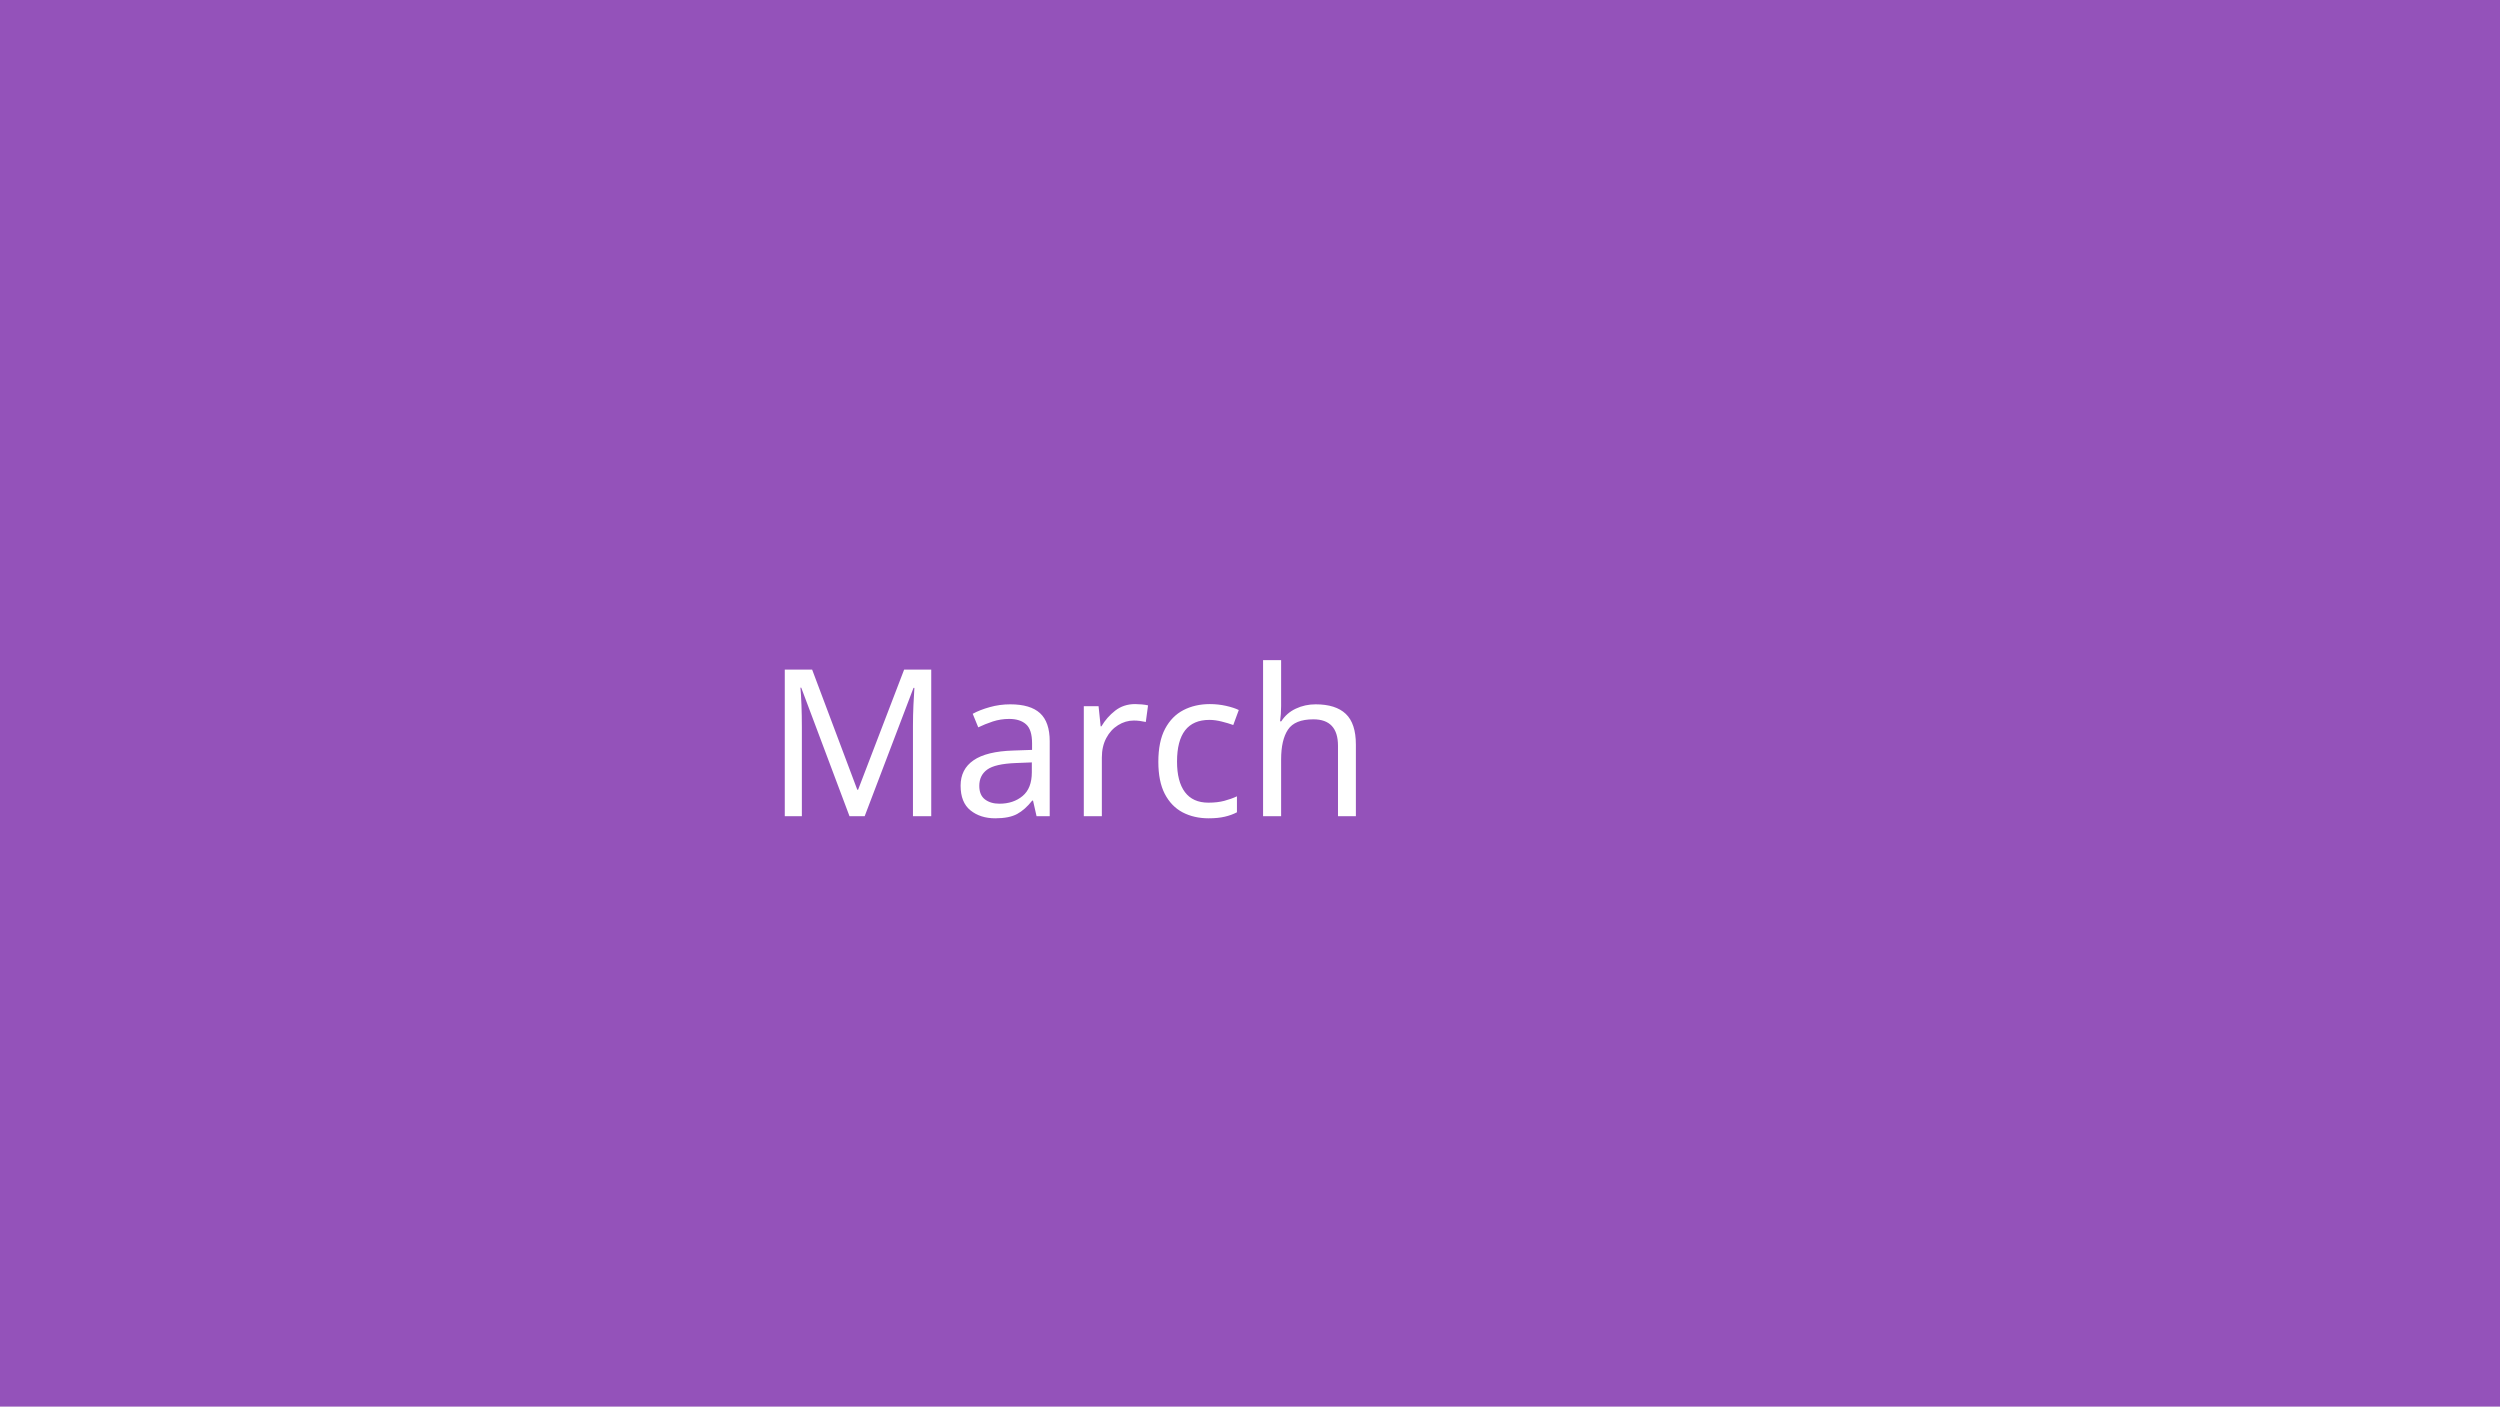
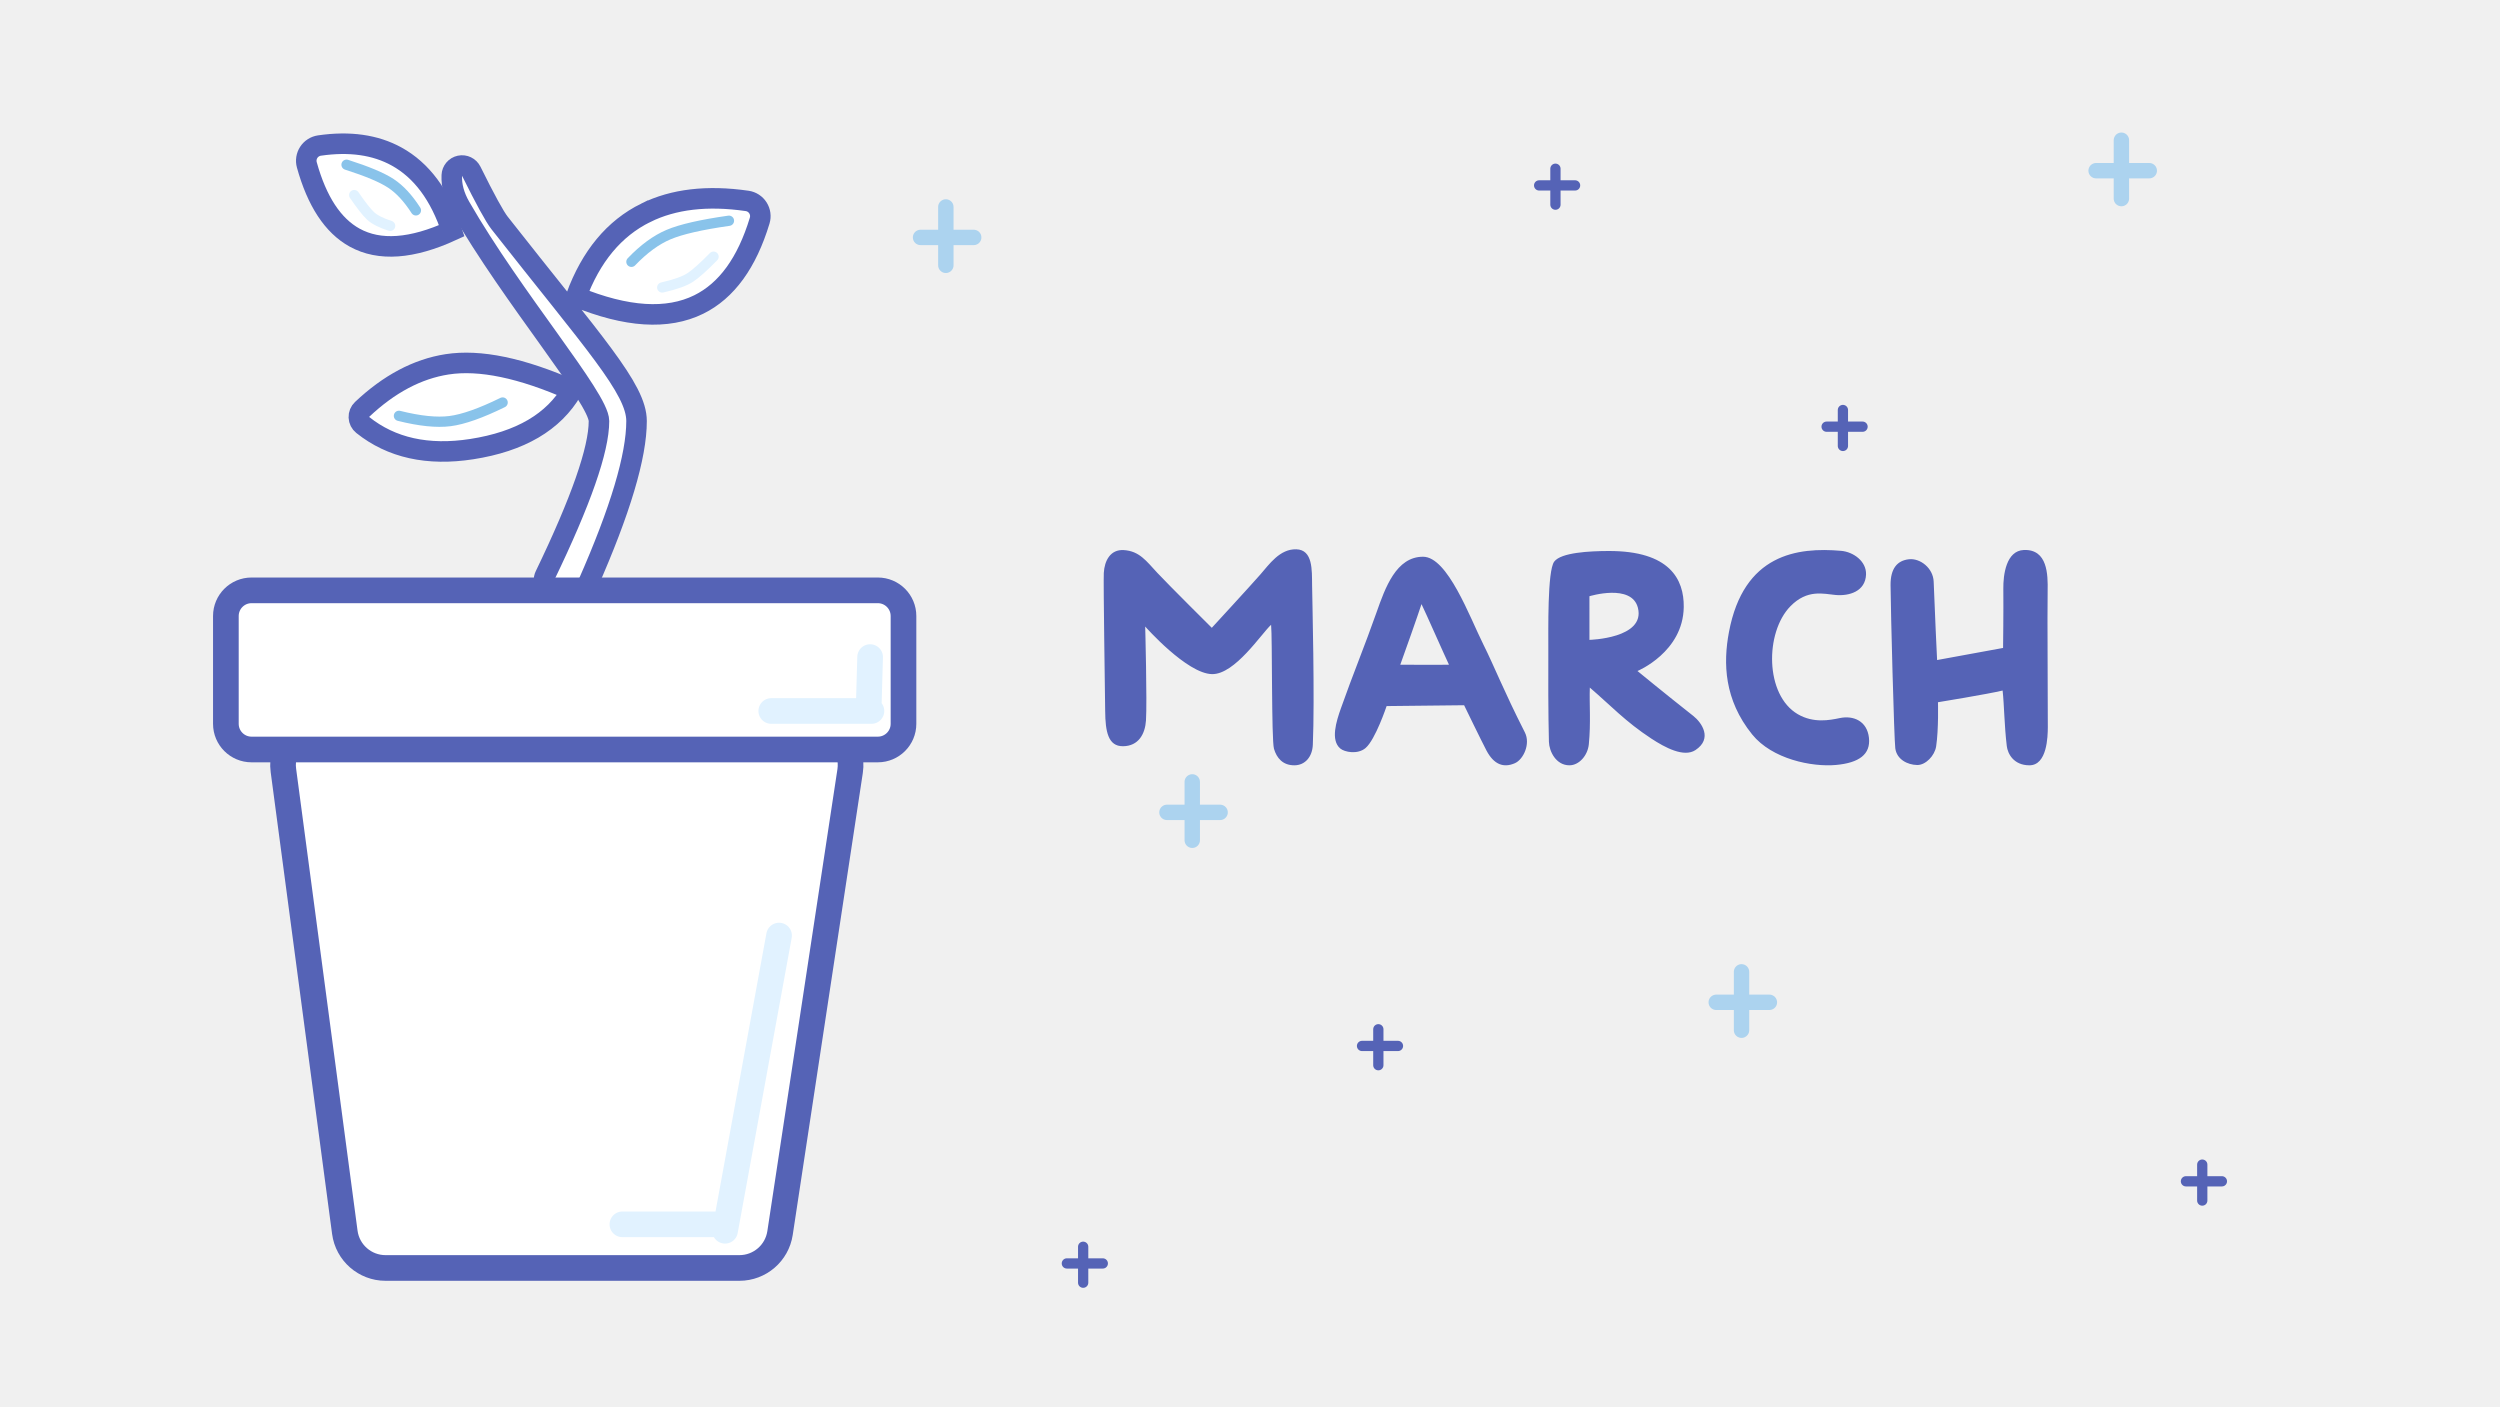
- <svg xmlns="http://www.w3.org/2000/svg" width="487px" height="274px" viewBox="0 0 487 274" version="1.1">
-   <g id="illus-march-20" stroke="none" stroke-width="1" fill="none" fill-rule="evenodd">
-     <rect id="Rectangle" fill="#9452BA" x="0" y="0" width="488" height="274" />
-     <text id="March" font-family="ZiggyPawritingRegular, Ziggy Pawriting" font-size="40" font-weight="normal" fill="#FFFFFF">
-       <tspan x="149" y="159">March</tspan>
-     </text>
+ <svg xmlns="http://www.w3.org/2000/svg" width="487" height="274">
+   <g fill="none" fill-rule="evenodd">
+     <path d="M252.181 149.082c2.03-.02 3.457-1.624 3.559-4.003.389-9.037-.104-27.903-.146-31.167-.036-2.793.178-6.828-3.081-6.91-3.215-.082-5.252 2.914-7.02 4.934-1.998 2.283-9.435 10.36-9.435 10.36s-8.382-8.32-10.609-10.702c-2.13-2.28-3.471-4.253-6.545-4.438-2.599-.157-3.753 2.065-3.884 4.46-.104 1.892.233 23.055.268 26.908.034 3.99.574 6.865 3.472 6.842 3.046-.026 4.308-2.413 4.476-5.017.236-3.648-.151-18.299-.151-18.299s8.117 9.198 13.03 9.269c4.448.065 9.588-7.861 11.495-9.611.25 2.23.055 22.43.56 24.152.529 1.807 1.727 3.245 4.011 3.222zm42.943-.422c1.618-.719 3.063-3.734 1.918-5.992-4.195-8.27-5.907-12.765-8.09-17.138-2.655-5.32-6.937-17.078-11.744-17.078-5.213 0-7.353 5.984-9.079 10.894-2.178 6.197-4.685 12.294-6.924 18.645-.896 2.54-2.044 6.173-.13 7.81.847.725 3.396 1.215 4.927-.077 1.918-1.618 4.11-8.18 4.11-8.18l15.097-.165s3.434 7.084 4.364 8.84c1.442 2.722 3.338 3.424 5.551 2.441zm-22.35-19.175c.917-2.519 3.415-9.587 4.134-11.805.797 1.617 4.333 9.646 5.352 11.803-2.457.06-7.484 0-9.486.002zm32.948 19.597c1.888 0 3.566-1.917 3.781-4.094.418-4.237.084-7.77.193-11.046 4.105 3.515 6.902 6.601 11.978 9.931 2.676 1.755 6.35 3.727 8.598 2.243 3.404-2.247 1.204-5.37-.412-6.646-5.742-4.529-10.882-8.758-10.882-8.758s8.903-3.681 9.016-12.467c.068-5.355-2.688-10.958-14.68-10.91-3.664.014-9.22.282-10.553 2.069-1.359 1.823-1.129 13.552-1.148 17.211-.025 4.67-.025 12.49.116 17.874.05 1.882 1.387 4.593 3.993 4.593zm3.903-24.437l-.002-8.5s8.253-2.536 9.446 2.27c1.48 5.96-9.444 6.23-9.444 6.23zm48.061 24.367c4.439-.412 6.744-2.05 6.385-5.294-.357-3.227-2.974-4.407-5.692-3.836-1.973.414-5.1 1.031-8.172-.76-6.411-3.738-6.414-15.923-1.44-21.018 3.302-3.38 6.466-2.413 8.801-2.202 2.693.244 5.814-.717 5.936-3.981.096-2.58-2.456-4.41-4.85-4.618-8.54-.741-18.993.62-21.855 15.823-1.143 6.073-.937 13.18 4.519 19.937 3.883 4.81 11.626 6.388 16.368 5.949zm37.62.07c3.483.022 3.6-5.601 3.609-7.433.023-4.776-.123-21.727-.034-26.586.057-3.117-.002-8.09-4.616-7.925-3.476.125-4.05 4.859-4.017 7.549.05 4.214-.05 11.534-.05 11.534l-12.851 2.354s-.5-10.363-.667-15.25c-.092-2.668-2.63-4.615-4.807-4.382-2.296.246-3.614 1.804-3.593 5.035.033 4.94.69 30.035.922 31.795.284 2.161 2.381 3.228 4.286 3.251 1.619.02 3.398-1.806 3.673-3.635.506-3.363.355-8.594.355-8.594s9.798-1.6 12.594-2.277c.32 2.954.32 6.67.81 10.805.177 1.495 1.328 3.74 4.386 3.76z" fill="#5563B6" fill-rule="nonzero" />
+     <path d="M91.799 33.354c2.73 5.51 4.57 8.869 5.519 10.076C115.653 66.774 124 75.726 124 82.022c0 6.845-3.165 17.44-9.495 31.785a2 2 0 01-1.83 1.193h-4.705a2 2 0 01-1.801-2.87c7.007-14.52 10.511-24.556 10.511-30.108 0-4.456-16.78-23.903-27.009-41.724-1.194-2.08-1.748-4.127-1.662-6.14h0a2 2 0 013.79-.804zM125.8 41.45c5.403-2.667 11.985-3.437 19.745-2.312h0a3 3 0 012.44 3.839c-2.489 8.218-6.443 13.664-11.863 16.337-6.105 3.013-14.071 2.506-23.897-1.52 2.892-7.86 7.417-13.307 13.574-16.345z" stroke="#5563B6" stroke-width="4" fill="#FFF" />
+     <path d="M129 56c2.575-.588 4.405-1.244 5.49-1.97 1.085-.724 2.589-2.068 4.51-4.03" stroke="#E1F2FF" stroke-width="2" stroke-linecap="round" />
+     <path d="M123 51c2.409-2.518 4.83-4.29 7.264-5.314 2.433-1.025 6.345-1.92 11.736-2.686" stroke="#89C3EA" stroke-width="2" stroke-linecap="round" />
+     <path d="M87.094 70.97c6.358-.989 14.475.698 24.352 5.059-3.581 6.172-10.096 9.992-19.546 11.46-8.566 1.331-15.648-.24-21.246-4.711h0a2 2 0 01-.124-3.018c5.26-4.962 10.782-7.892 16.564-8.79z" stroke="#5563B6" stroke-width="4" fill="#FFF" />
+     <path d="M77.712 81.006c4.05 1.015 7.37 1.357 9.957 1.024 2.587-.333 6.002-1.54 10.244-3.622" stroke="#89C3EA" stroke-width="2" stroke-linecap="round" />
+     <g transform="translate(44 115)" stroke-width="5">
+       <path d="M19.134 26h94.56a8 8 0 017.91 9.2l-13.654 90a8 8 0 01-7.909 6.8h-68.94a8 8 0 01-7.93-6.946l-11.967-90A8 8 0 0119.134 26z" stroke="#5563B6" fill="#FFF" />
+       <rect stroke="#5563B6" fill="#FFF" width="132" height="31" rx="5" />
+       <path stroke="#E1F2FF" stroke-linecap="round" d="M77.244 123.5h19.512M107.761 67.248l-10.522 57.504M106.244 23.5h19.512M125.5 13l-.25 8.775" />
+     </g>
+     <path d="M77.255 30.487c-4.136-2.28-9.145-2.992-15.026-2.137h0a3 3 0 00-2.458 3.771c1.974 7.112 5.079 11.835 9.312 14.169 4.834 2.664 11.14 2.215 18.917-1.346-2.29-6.95-5.87-11.77-10.745-14.457z" stroke="#5563B6" stroke-width="4" fill="#FFF" />
+     <path d="M81.019 40.98c-1.518-2.365-3.142-4.117-4.873-5.256-1.731-1.14-4.612-2.352-8.642-3.637" stroke="#89C3EA" stroke-width="2" stroke-linecap="round" />
+     <path d="M76 44c-1.803-.588-3.084-1.244-3.843-1.97-.76-.724-1.812-2.068-3.157-4.03" stroke="#E1F2FF" stroke-width="2" stroke-linecap="round" />
+     <path stroke="#ACD3EF" stroke-width="3" stroke-linecap="round" d="M339.25 189.316v11.368M344.676 195.25h-10.352M413.25 27.316v11.368M418.676 33.25h-10.352" />
+     <path stroke="#5563B6" stroke-width="2" stroke-linecap="round" d="M268.5 200.5v7M272.324 203.75h-7M429 226.868v7M432.824 230.118h-7M303 32.868v7M306.824 36.118h-7M211 242.868v7M214.824 246.118h-7" />
+     <path stroke="#ACD3EF" stroke-width="3" stroke-linecap="round" d="M232.25 152.316v11.368M237.676 158.25h-10.352" />
+     <path stroke="#5563B6" stroke-width="2" stroke-linecap="round" d="M359 79.868v7M362.824 83.118h-7" />
+     <path stroke="#ACD3EF" stroke-width="3" stroke-linecap="round" d="M184.25 40.316v11.368M189.676 46.25h-10.352" />
  </g>
</svg>
